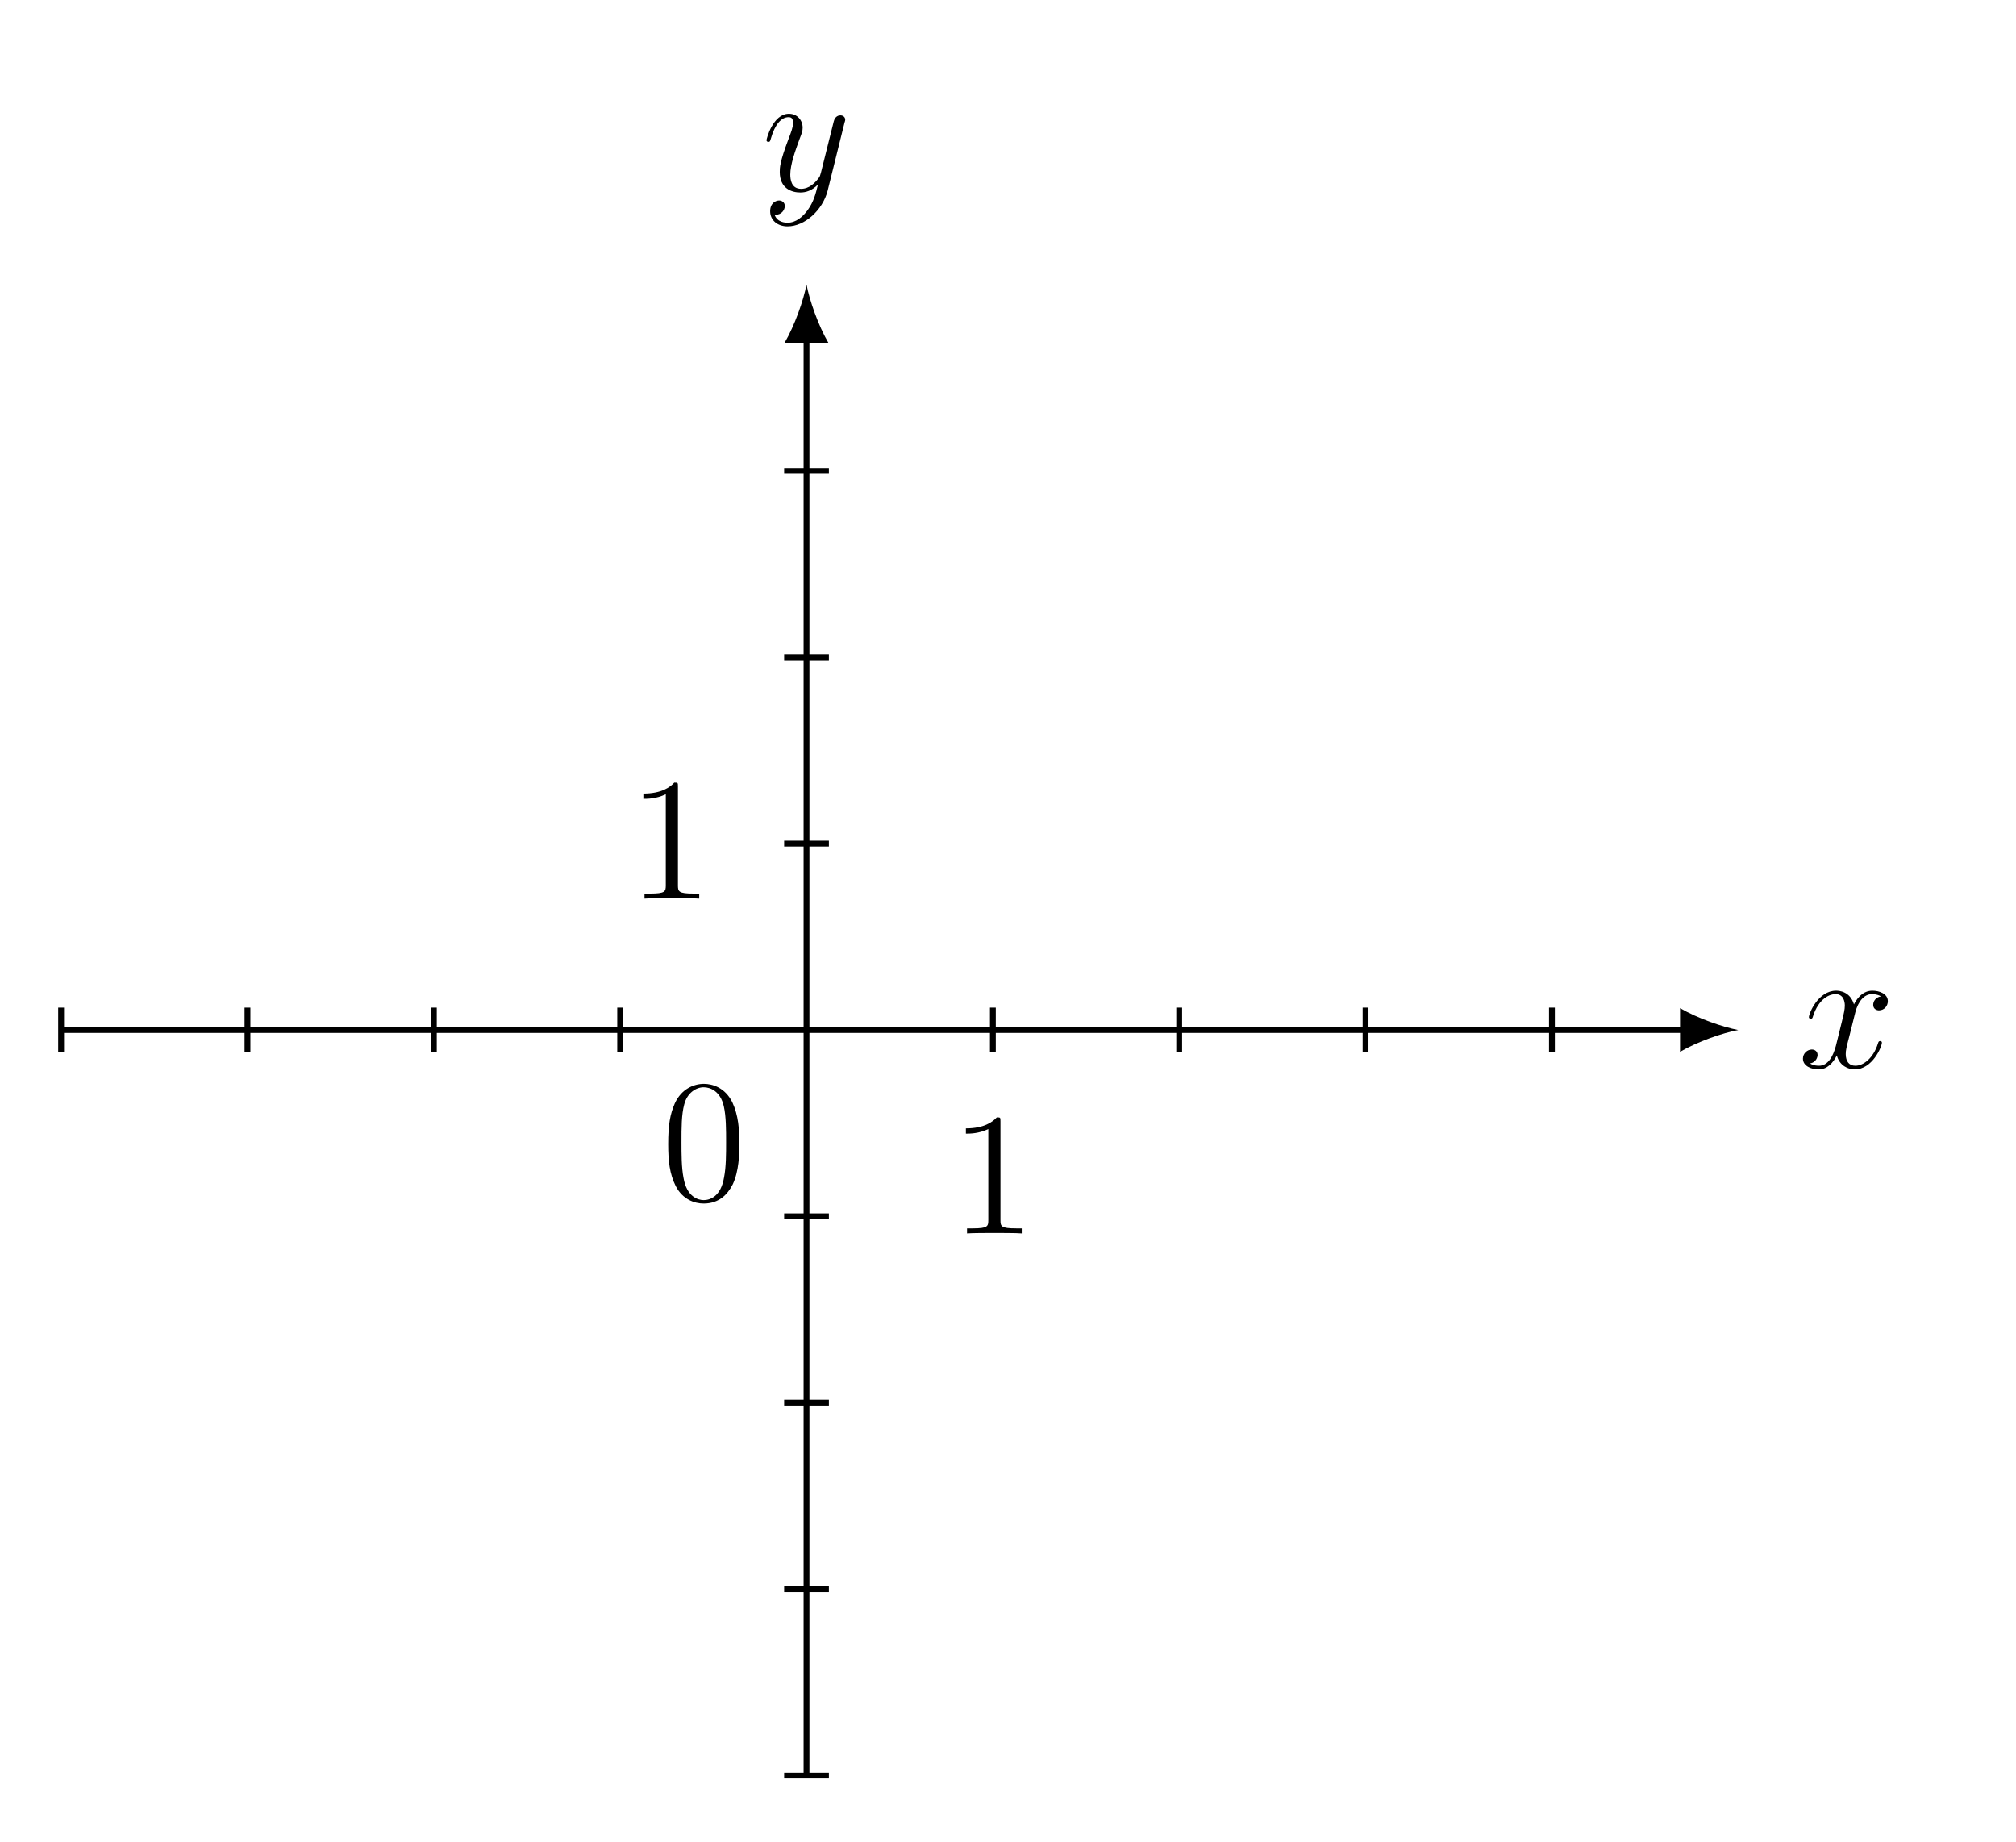
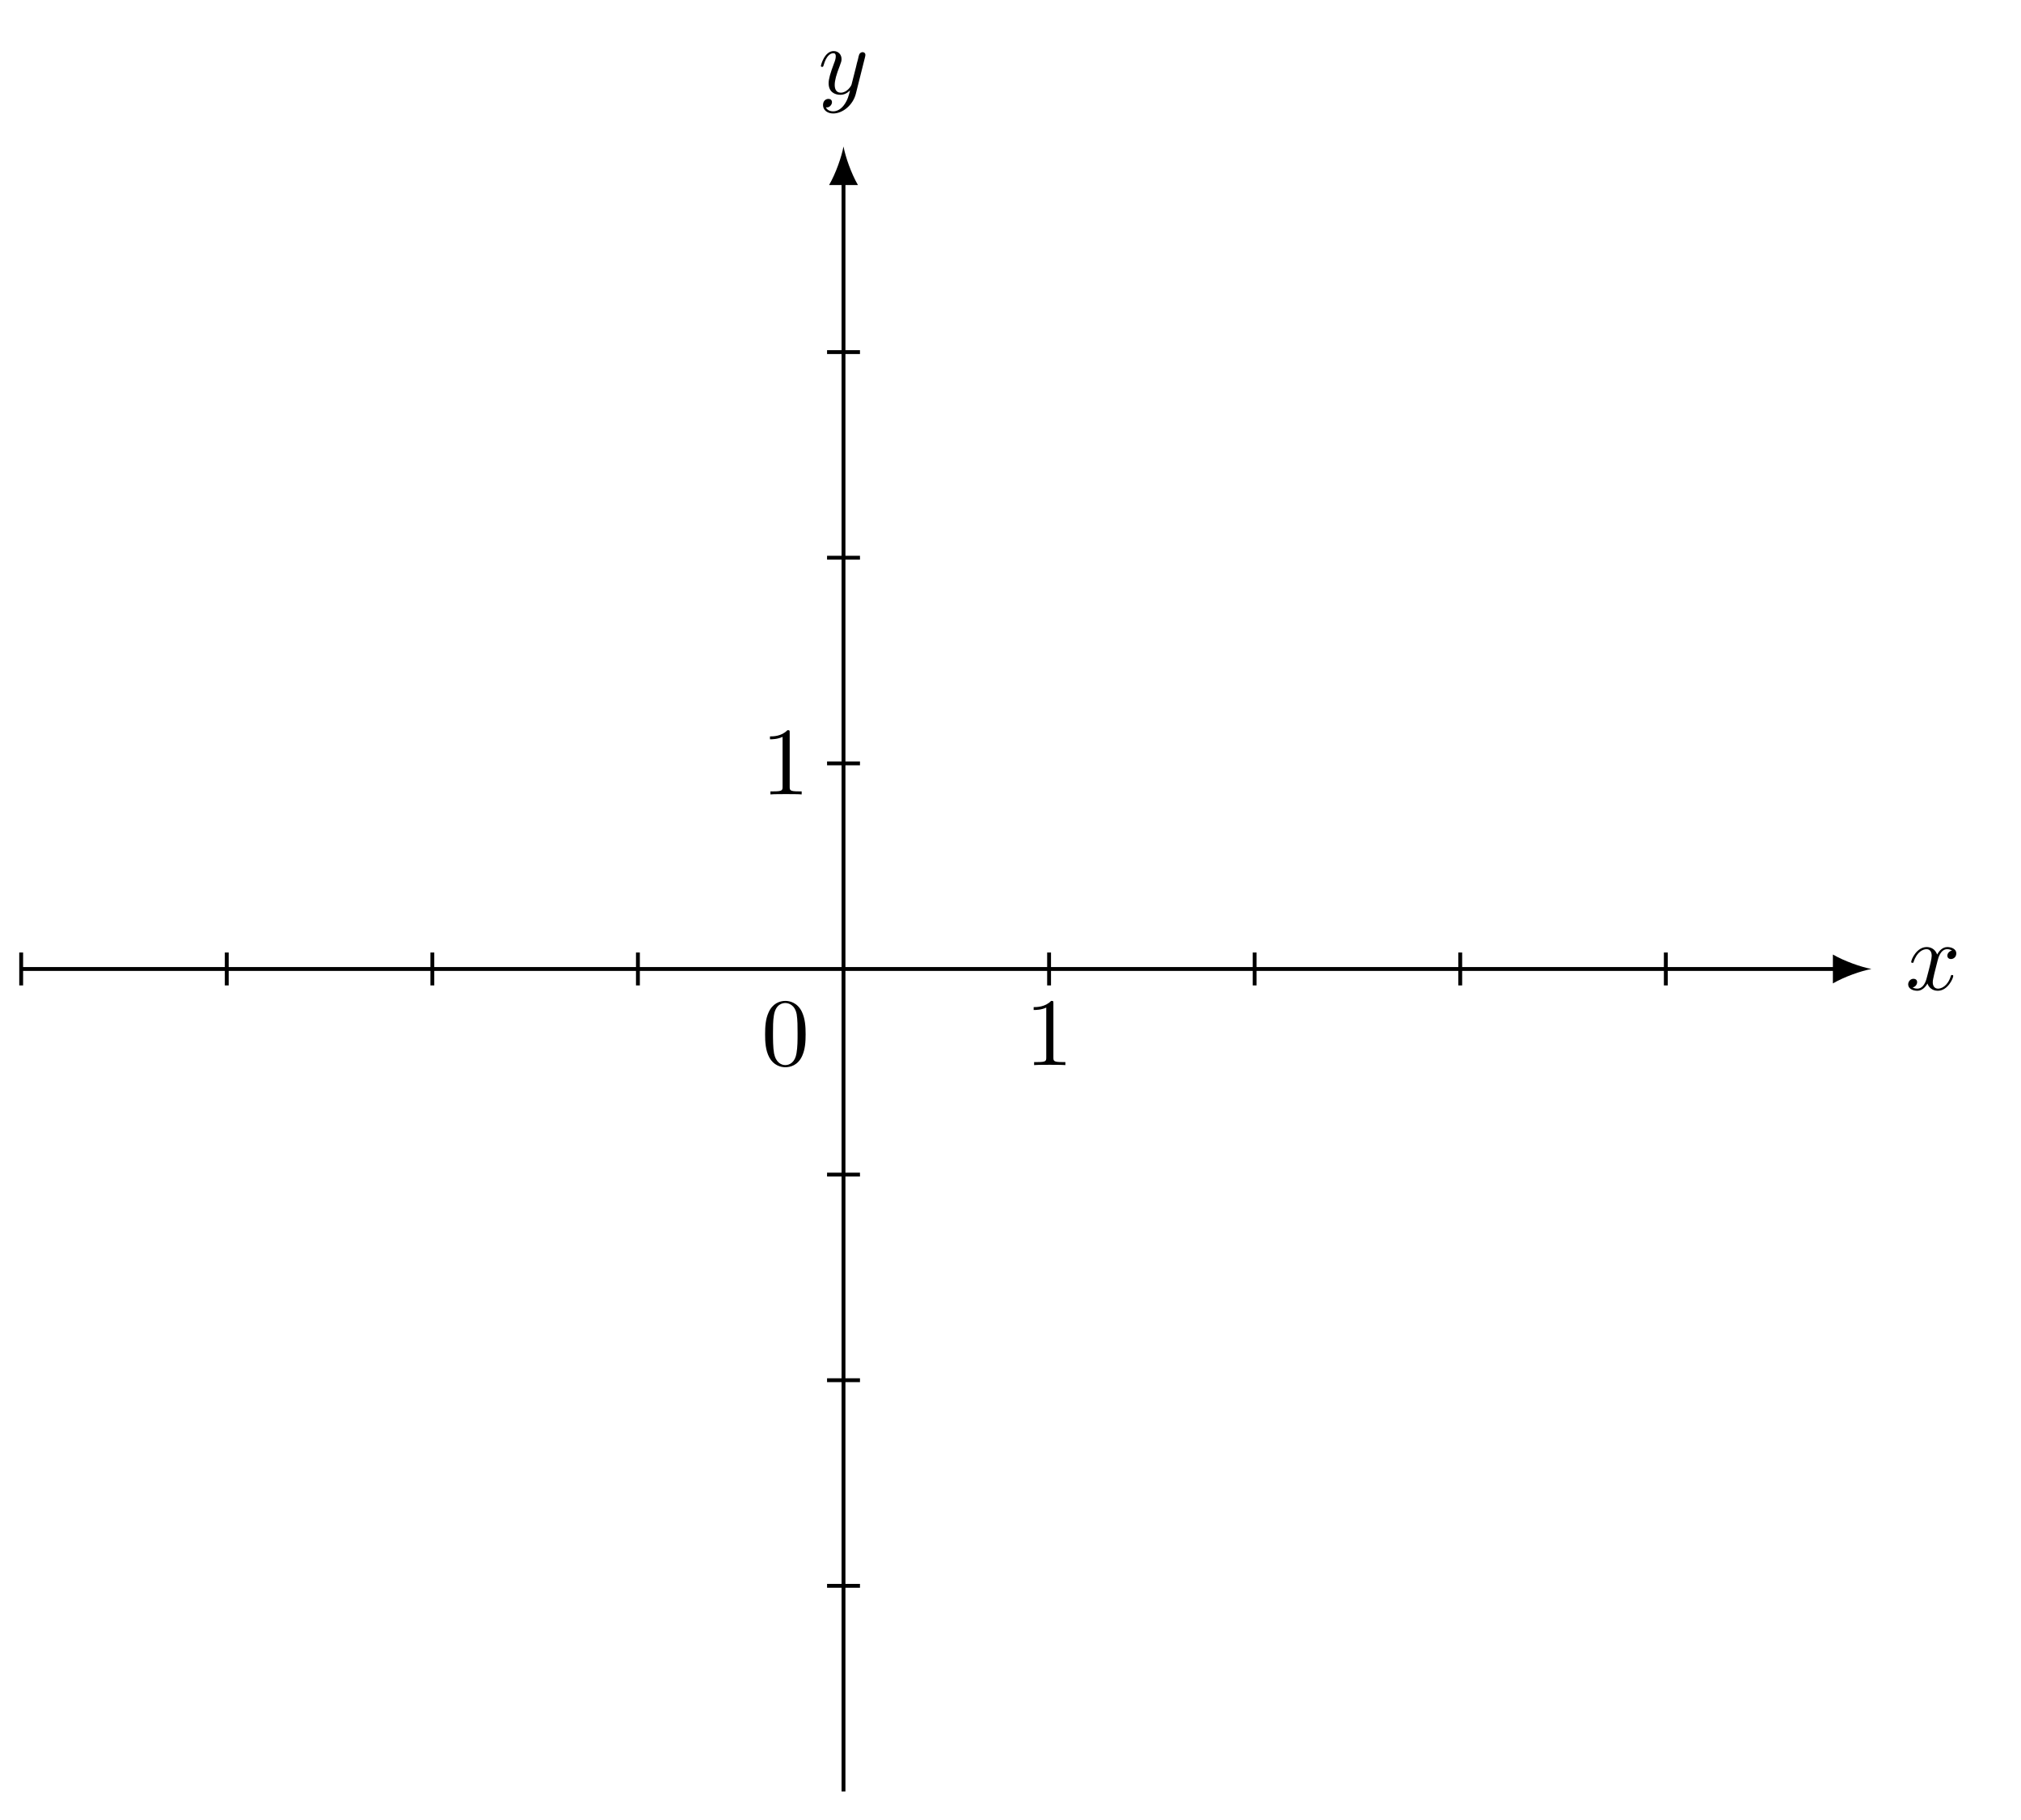
- <svg xmlns="http://www.w3.org/2000/svg" xmlns:xlink="http://www.w3.org/1999/xlink" data-source-hash="2322a0b646ab" width="137.626pt" height="125.69pt" viewBox="0 0 137.626 125.69" version="1.2">
+ <svg xmlns="http://www.w3.org/2000/svg" xmlns:xlink="http://www.w3.org/1999/xlink" data-source-hash="0e1128199b7c" width="208.057pt" height="187.33pt" viewBox="0 0 208.057 187.33" version="1.2">
  <defs>
    <g>
      <symbol overflow="visible" id="glyph0-0">
        <path style="stroke:none;" d="" />
      </symbol>
      <symbol overflow="visible" id="glyph0-1">
-         <path style="stroke:none;" d="M 5.719 -1.703 C 5.719 -1.766 5.672 -1.812 5.609 -1.812 C 5.5 -1.812 5.484 -1.75 5.453 -1.656 C 5.125 -0.609 4.438 -0.125 3.906 -0.125 C 3.484 -0.125 3.25 -0.422 3.25 -0.922 C 3.25 -1.188 3.297 -1.375 3.5 -2.156 L 3.906 -3.781 C 4.094 -4.5 4.5 -5.016 5.047 -5.016 C 5.047 -5.016 5.406 -5.016 5.656 -4.859 C 5.266 -4.797 5.125 -4.5 5.125 -4.281 C 5.125 -4 5.359 -3.906 5.516 -3.906 C 5.875 -3.906 6.125 -4.203 6.125 -4.531 C 6.125 -5.031 5.562 -5.25 5.062 -5.25 C 4.328 -5.25 3.922 -4.547 3.812 -4.312 C 3.547 -5.203 2.797 -5.25 2.594 -5.25 C 1.375 -5.25 0.734 -3.703 0.734 -3.438 C 0.734 -3.391 0.781 -3.328 0.859 -3.328 C 0.953 -3.328 0.984 -3.391 1 -3.453 C 1.406 -4.766 2.203 -5.016 2.547 -5.016 C 3.094 -5.016 3.188 -4.516 3.188 -4.234 C 3.188 -3.969 3.125 -3.703 2.984 -3.125 L 2.578 -1.484 C 2.391 -0.781 2.047 -0.125 1.422 -0.125 C 1.359 -0.125 1.062 -0.125 0.812 -0.281 C 1.234 -0.359 1.328 -0.719 1.328 -0.859 C 1.328 -1.094 1.156 -1.234 0.938 -1.234 C 0.641 -1.234 0.328 -0.984 0.328 -0.609 C 0.328 -0.109 0.891 0.125 1.406 0.125 C 1.984 0.125 2.391 -0.328 2.641 -0.828 C 2.828 -0.125 3.422 0.125 3.859 0.125 C 5.078 0.125 5.719 -1.438 5.719 -1.703 Z M 5.719 -1.703 " />
+         <path style="stroke:none;" d="M 3.312 -3 C 3.375 -3.25 3.609 -4.172 4.297 -4.172 C 4.344 -4.172 4.578 -4.172 4.797 -4.031 C 4.516 -3.984 4.312 -3.734 4.312 -3.5 C 4.312 -3.344 4.422 -3.156 4.688 -3.156 C 4.906 -3.156 5.234 -3.328 5.234 -3.734 C 5.234 -4.25 4.641 -4.391 4.312 -4.391 C 3.734 -4.391 3.391 -3.859 3.266 -3.625 C 3.016 -4.281 2.484 -4.391 2.188 -4.391 C 1.156 -4.391 0.594 -3.109 0.594 -2.859 C 0.594 -2.766 0.688 -2.766 0.719 -2.766 C 0.797 -2.766 0.828 -2.781 0.844 -2.875 C 1.188 -3.922 1.828 -4.172 2.172 -4.172 C 2.359 -4.172 2.703 -4.078 2.703 -3.5 C 2.703 -3.188 2.547 -2.531 2.172 -1.141 C 2.016 -0.531 1.672 -0.109 1.234 -0.109 C 1.172 -0.109 0.938 -0.109 0.734 -0.234 C 0.984 -0.281 1.203 -0.5 1.203 -0.781 C 1.203 -1.047 0.984 -1.125 0.828 -1.125 C 0.531 -1.125 0.281 -0.859 0.281 -0.547 C 0.281 -0.094 0.781 0.109 1.219 0.109 C 1.875 0.109 2.234 -0.578 2.266 -0.641 C 2.375 -0.281 2.734 0.109 3.328 0.109 C 4.359 0.109 4.922 -1.172 4.922 -1.422 C 4.922 -1.516 4.828 -1.516 4.797 -1.516 C 4.719 -1.516 4.688 -1.484 4.672 -1.406 C 4.344 -0.344 3.672 -0.109 3.359 -0.109 C 2.969 -0.109 2.812 -0.422 2.812 -0.766 C 2.812 -0.984 2.875 -1.203 2.969 -1.641 Z M 3.312 -3 " />
      </symbol>
      <symbol overflow="visible" id="glyph0-2">
-         <path style="stroke:none;" d="M 5.656 -4.641 C 5.672 -4.703 5.703 -4.766 5.703 -4.844 C 5.703 -5.016 5.562 -5.141 5.375 -5.141 C 5.266 -5.141 5.016 -5.094 4.922 -4.734 L 4.047 -1.234 C 3.984 -1.016 3.984 -0.984 3.891 -0.859 C 3.641 -0.531 3.25 -0.125 2.688 -0.125 C 2.016 -0.125 1.953 -0.781 1.953 -1.094 C 1.953 -1.781 2.281 -2.688 2.594 -3.547 C 2.734 -3.906 2.797 -4.062 2.797 -4.297 C 2.797 -4.797 2.438 -5.25 1.859 -5.25 C 0.766 -5.25 0.328 -3.531 0.328 -3.438 C 0.328 -3.391 0.375 -3.328 0.453 -3.328 C 0.562 -3.328 0.578 -3.375 0.625 -3.547 C 0.906 -4.547 1.359 -5.016 1.828 -5.016 C 1.938 -5.016 2.141 -5.016 2.141 -4.625 C 2.141 -4.312 2 -3.969 1.828 -3.516 C 1.234 -1.953 1.234 -1.562 1.234 -1.281 C 1.234 -0.141 2.047 0.125 2.641 0.125 C 3 0.125 3.422 0.016 3.844 -0.422 C 3.672 0.281 3.547 0.75 3.141 1.328 C 2.812 1.781 2.344 2.188 1.766 2.188 C 1.625 2.188 1.047 2.172 0.875 1.625 C 0.906 1.641 0.984 1.641 0.984 1.641 C 1.344 1.641 1.578 1.328 1.578 1.047 C 1.578 0.781 1.359 0.672 1.188 0.672 C 0.984 0.672 0.578 0.828 0.578 1.406 C 0.578 2.016 1.078 2.438 1.766 2.438 C 2.953 2.438 4.156 1.328 4.5 0.016 Z M 5.656 -4.641 " />
+         <path style="stroke:none;" d="M 4.828 -3.781 C 4.859 -3.922 4.859 -3.938 4.859 -4.016 C 4.859 -4.188 4.719 -4.281 4.578 -4.281 C 4.469 -4.281 4.312 -4.219 4.234 -4.062 C 4.203 -4.016 4.125 -3.703 4.094 -3.531 C 4.016 -3.281 3.953 -3 3.891 -2.734 L 3.438 -0.953 C 3.406 -0.797 2.969 -0.109 2.328 -0.109 C 1.812 -0.109 1.703 -0.547 1.703 -0.906 C 1.703 -1.375 1.875 -1.984 2.219 -2.859 C 2.375 -3.266 2.406 -3.375 2.406 -3.578 C 2.406 -4.016 2.094 -4.391 1.594 -4.391 C 0.656 -4.391 0.281 -2.953 0.281 -2.859 C 0.281 -2.766 0.391 -2.766 0.406 -2.766 C 0.5 -2.766 0.516 -2.781 0.562 -2.938 C 0.828 -3.875 1.234 -4.172 1.562 -4.172 C 1.641 -4.172 1.812 -4.172 1.812 -3.844 C 1.812 -3.609 1.719 -3.344 1.641 -3.156 C 1.25 -2.109 1.078 -1.531 1.078 -1.078 C 1.078 -0.188 1.703 0.109 2.281 0.109 C 2.672 0.109 3 -0.062 3.281 -0.344 C 3.156 0.172 3.031 0.672 2.641 1.188 C 2.375 1.531 2 1.812 1.547 1.812 C 1.406 1.812 0.969 1.781 0.797 1.406 C 0.953 1.406 1.078 1.406 1.219 1.281 C 1.312 1.188 1.422 1.062 1.422 0.875 C 1.422 0.562 1.156 0.531 1.047 0.531 C 0.828 0.531 0.5 0.688 0.5 1.172 C 0.5 1.672 0.938 2.031 1.547 2.031 C 2.562 2.031 3.594 1.125 3.875 0.016 Z M 4.828 -3.781 " />
      </symbol>
      <symbol overflow="visible" id="glyph1-0">
        <path style="stroke:none;" d="" />
      </symbol>
      <symbol overflow="visible" id="glyph1-1">
-         <path style="stroke:none;" d="M 5.344 -3.812 C 5.344 -4.797 5.281 -5.766 4.859 -6.672 C 4.359 -7.672 3.5 -7.922 2.922 -7.922 C 2.234 -7.922 1.391 -7.578 0.938 -6.594 C 0.609 -5.844 0.484 -5.109 0.484 -3.812 C 0.484 -2.656 0.578 -1.781 1 -0.938 C 1.469 -0.031 2.281 0.25 2.906 0.25 C 3.953 0.25 4.547 -0.375 4.891 -1.062 C 5.312 -1.953 5.344 -3.125 5.344 -3.812 Z M 4.438 -3.953 C 4.438 -3.156 4.438 -2.25 4.297 -1.531 C 4.078 -0.219 3.328 0.016 2.906 0.016 C 2.531 0.016 1.75 -0.203 1.531 -1.5 C 1.391 -2.219 1.391 -3.125 1.391 -3.953 C 1.391 -4.938 1.391 -5.812 1.578 -6.516 C 1.781 -7.312 2.391 -7.688 2.906 -7.688 C 3.359 -7.688 4.047 -7.422 4.281 -6.391 C 4.438 -5.703 4.438 -4.766 4.438 -3.953 Z M 4.438 -3.953 " />
+         <path style="stroke:none;" d="M 4.562 -3.172 C 4.562 -3.969 4.516 -4.766 4.172 -5.5 C 3.703 -6.453 2.891 -6.609 2.484 -6.609 C 1.891 -6.609 1.156 -6.344 0.75 -5.422 C 0.438 -4.75 0.391 -3.969 0.391 -3.172 C 0.391 -2.438 0.422 -1.531 0.828 -0.781 C 1.266 0.016 1.984 0.219 2.469 0.219 C 3 0.219 3.766 0.016 4.203 -0.938 C 4.516 -1.625 4.562 -2.391 4.562 -3.172 Z M 2.469 0 C 2.078 0 1.5 -0.25 1.312 -1.203 C 1.203 -1.797 1.203 -2.703 1.203 -3.297 C 1.203 -3.922 1.203 -4.578 1.297 -5.125 C 1.484 -6.297 2.219 -6.391 2.469 -6.391 C 2.797 -6.391 3.453 -6.219 3.641 -5.234 C 3.734 -4.672 3.734 -3.922 3.734 -3.297 C 3.734 -2.547 3.734 -1.875 3.625 -1.234 C 3.484 -0.297 2.922 0 2.469 0 Z M 2.469 0 " />
      </symbol>
      <symbol overflow="visible" id="glyph1-2">
-         <path style="stroke:none;" d="M 4.891 0 L 4.891 -0.344 L 4.516 -0.344 C 3.469 -0.344 3.438 -0.484 3.438 -0.922 L 3.438 -7.641 C 3.438 -7.922 3.438 -7.922 3.188 -7.922 C 2.906 -7.609 2.312 -7.172 1.078 -7.172 L 1.078 -6.812 C 1.359 -6.812 1.953 -6.812 2.609 -7.125 L 2.609 -0.922 C 2.609 -0.484 2.578 -0.344 1.531 -0.344 L 1.156 -0.344 L 1.156 0 C 1.484 -0.031 2.641 -0.031 3.031 -0.031 C 3.422 -0.031 4.562 -0.031 4.891 0 Z M 4.891 0 " />
+         <path style="stroke:none;" d="M 2.922 -6.344 C 2.922 -6.594 2.922 -6.609 2.688 -6.609 C 2.078 -5.969 1.203 -5.969 0.891 -5.969 L 0.891 -5.672 C 1.078 -5.672 1.672 -5.672 2.188 -5.922 L 2.188 -0.781 C 2.188 -0.422 2.156 -0.312 1.266 -0.312 L 0.938 -0.312 L 0.938 0 C 1.297 -0.031 2.156 -0.031 2.547 -0.031 C 2.953 -0.031 3.812 -0.031 4.156 0 L 4.156 -0.312 L 3.844 -0.312 C 2.953 -0.312 2.922 -0.422 2.922 -0.781 Z M 2.922 -6.344 " />
      </symbol>
    </g>
  </defs>
  <g id="surface1">
-     <path style="fill:none;stroke-width:0.399;stroke-linecap:butt;stroke-linejoin:miter;stroke:rgb(0%,0%,0%);stroke-opacity:1;stroke-miterlimit:10;" d="M -51.025 -0.002 L 60.195 -0.002 " transform="matrix(0.99729,0,0,-0.99729,55.05838,70.30672)" />
-     <path style=" stroke:none;fill-rule:nonzero;fill:rgb(0%,0%,0%);fill-opacity:1;" d="M 118.664 70.309 C 117.605 70.109 115.883 69.512 114.691 68.816 L 114.691 71.797 C 115.883 71.102 117.605 70.504 118.664 70.309 " />
+     <path style="fill:none;stroke-width:0.399;stroke-linecap:butt;stroke-linejoin:miter;stroke:rgb(0%,0%,0%);stroke-opacity:1;stroke-miterlimit:10;" d="M -85.041 -0.002 L 102.716 -0.002 " transform="matrix(0.995488,0,0,-0.995488,86.83742,99.73648)" />
+     <path style=" stroke:none;fill-rule:nonzero;fill:rgb(0%,0%,0%);fill-opacity:1;" d="M 192.66 99.738 C 191.602 99.539 189.883 98.941 188.691 98.25 L 188.691 101.223 C 189.883 100.531 191.602 99.934 192.66 99.738 " />
    <g style="fill:rgb(0%,0%,0%);fill-opacity:1;">
-       <use xlink:href="#glyph0-1" x="122.753" y="72.874" />
+       <use xlink:href="#glyph0-1" x="196.161" y="101.872" />
    </g>
-     <path style="fill:none;stroke-width:0.399;stroke-linecap:butt;stroke-linejoin:miter;stroke:rgb(0%,0%,0%);stroke-opacity:1;stroke-miterlimit:10;" d="M 0 -51.023 L 0 47.439 " transform="matrix(0.99729,0,0,-0.99729,55.05838,70.30672)" />
-     <path style=" stroke:none;fill-rule:nonzero;fill:rgb(0%,0%,0%);fill-opacity:1;" d="M 55.059 19.422 C 54.859 20.48 54.262 22.203 53.566 23.395 L 56.547 23.395 C 55.852 22.203 55.258 20.48 55.059 19.422 " />
+     <path style="fill:none;stroke-width:0.399;stroke-linecap:butt;stroke-linejoin:miter;stroke:rgb(0%,0%,0%);stroke-opacity:1;stroke-miterlimit:10;" d="M -0.001 -85.042 L -0.001 81.456 " transform="matrix(0.995488,0,0,-0.995488,86.83742,99.73648)" />
+     <path style=" stroke:none;fill-rule:nonzero;fill:rgb(0%,0%,0%);fill-opacity:1;" d="M 86.836 15.078 C 86.641 16.137 86.043 17.855 85.352 19.047 L 88.324 19.047 C 87.629 17.855 87.035 16.137 86.836 15.078 " />
    <g style="fill:rgb(0%,0%,0%);fill-opacity:1;">
-       <use xlink:href="#glyph0-2" x="51.998" y="13.014" />
+       <use xlink:href="#glyph0-2" x="84.228" y="9.649" />
    </g>
-     <path style="fill:none;stroke-width:0.399;stroke-linecap:butt;stroke-linejoin:miter;stroke:rgb(0%,0%,0%);stroke-opacity:1;stroke-miterlimit:10;" d="M -51.025 -1.529 L -51.025 1.53 " transform="matrix(0.99729,0,0,-0.99729,55.05838,70.30672)" />
-     <path style="fill:none;stroke-width:0.399;stroke-linecap:butt;stroke-linejoin:miter;stroke:rgb(0%,0%,0%);stroke-opacity:1;stroke-miterlimit:10;" d="M -38.268 -1.529 L -38.268 1.53 " transform="matrix(0.99729,0,0,-0.99729,55.05838,70.30672)" />
-     <path style="fill:none;stroke-width:0.399;stroke-linecap:butt;stroke-linejoin:miter;stroke:rgb(0%,0%,0%);stroke-opacity:1;stroke-miterlimit:10;" d="M -25.51 -1.529 L -25.51 1.53 " transform="matrix(0.99729,0,0,-0.99729,55.05838,70.30672)" />
-     <path style="fill:none;stroke-width:0.399;stroke-linecap:butt;stroke-linejoin:miter;stroke:rgb(0%,0%,0%);stroke-opacity:1;stroke-miterlimit:10;" d="M -12.757 -1.529 L -12.757 1.53 " transform="matrix(0.99729,0,0,-0.99729,55.05838,70.30672)" />
-     <path style="fill:none;stroke-width:0.399;stroke-linecap:butt;stroke-linejoin:miter;stroke:rgb(0%,0%,0%);stroke-opacity:1;stroke-miterlimit:10;" d="M 12.757 -1.529 L 12.757 1.53 " transform="matrix(0.99729,0,0,-0.99729,55.05838,70.30672)" />
-     <path style="fill:none;stroke-width:0.399;stroke-linecap:butt;stroke-linejoin:miter;stroke:rgb(0%,0%,0%);stroke-opacity:1;stroke-miterlimit:10;" d="M 25.511 -1.529 L 25.511 1.53 " transform="matrix(0.99729,0,0,-0.99729,55.05838,70.30672)" />
-     <path style="fill:none;stroke-width:0.399;stroke-linecap:butt;stroke-linejoin:miter;stroke:rgb(0%,0%,0%);stroke-opacity:1;stroke-miterlimit:10;" d="M 38.268 -1.529 L 38.268 1.53 " transform="matrix(0.99729,0,0,-0.99729,55.05838,70.30672)" />
-     <path style="fill:none;stroke-width:0.399;stroke-linecap:butt;stroke-linejoin:miter;stroke:rgb(0%,0%,0%);stroke-opacity:1;stroke-miterlimit:10;" d="M 51.025 -1.529 L 51.025 1.53 " transform="matrix(0.99729,0,0,-0.99729,55.05838,70.30672)" />
-     <path style="fill:none;stroke-width:0.399;stroke-linecap:butt;stroke-linejoin:miter;stroke:rgb(0%,0%,0%);stroke-opacity:1;stroke-miterlimit:10;" d="M -1.531 -51.023 L 1.532 -51.023 " transform="matrix(0.99729,0,0,-0.99729,55.05838,70.30672)" />
-     <path style="fill:none;stroke-width:0.399;stroke-linecap:butt;stroke-linejoin:miter;stroke:rgb(0%,0%,0%);stroke-opacity:1;stroke-miterlimit:10;" d="M -1.531 -38.27 L 1.532 -38.27 " transform="matrix(0.99729,0,0,-0.99729,55.05838,70.30672)" />
-     <path style="fill:none;stroke-width:0.399;stroke-linecap:butt;stroke-linejoin:miter;stroke:rgb(0%,0%,0%);stroke-opacity:1;stroke-miterlimit:10;" d="M -1.531 -25.512 L 1.532 -25.512 " transform="matrix(0.99729,0,0,-0.99729,55.05838,70.30672)" />
-     <path style="fill:none;stroke-width:0.399;stroke-linecap:butt;stroke-linejoin:miter;stroke:rgb(0%,0%,0%);stroke-opacity:1;stroke-miterlimit:10;" d="M -1.531 -12.755 L 1.532 -12.755 " transform="matrix(0.99729,0,0,-0.99729,55.05838,70.30672)" />
-     <path style="fill:none;stroke-width:0.399;stroke-linecap:butt;stroke-linejoin:miter;stroke:rgb(0%,0%,0%);stroke-opacity:1;stroke-miterlimit:10;" d="M -1.531 12.755 L 1.532 12.755 " transform="matrix(0.99729,0,0,-0.99729,55.05838,70.30672)" />
-     <path style="fill:none;stroke-width:0.399;stroke-linecap:butt;stroke-linejoin:miter;stroke:rgb(0%,0%,0%);stroke-opacity:1;stroke-miterlimit:10;" d="M -1.531 25.513 L 1.532 25.513 " transform="matrix(0.99729,0,0,-0.99729,55.05838,70.30672)" />
-     <path style="fill:none;stroke-width:0.399;stroke-linecap:butt;stroke-linejoin:miter;stroke:rgb(0%,0%,0%);stroke-opacity:1;stroke-miterlimit:10;" d="M -1.531 38.27 L 1.532 38.27 " transform="matrix(0.99729,0,0,-0.99729,55.05838,70.30672)" />
+     <path style="fill:none;stroke-width:0.399;stroke-linecap:butt;stroke-linejoin:miter;stroke:rgb(0%,0%,0%);stroke-opacity:1;stroke-miterlimit:10;" d="M -85.041 -1.701 L -85.041 1.701 " transform="matrix(0.995488,0,0,-0.995488,86.83742,99.73648)" />
+     <path style="fill:none;stroke-width:0.399;stroke-linecap:butt;stroke-linejoin:miter;stroke:rgb(0%,0%,0%);stroke-opacity:1;stroke-miterlimit:10;" d="M -63.781 -1.701 L -63.781 1.701 " transform="matrix(0.995488,0,0,-0.995488,86.83742,99.73648)" />
+     <path style="fill:none;stroke-width:0.399;stroke-linecap:butt;stroke-linejoin:miter;stroke:rgb(0%,0%,0%);stroke-opacity:1;stroke-miterlimit:10;" d="M -42.521 -1.701 L -42.521 1.701 " transform="matrix(0.995488,0,0,-0.995488,86.83742,99.73648)" />
+     <path style="fill:none;stroke-width:0.399;stroke-linecap:butt;stroke-linejoin:miter;stroke:rgb(0%,0%,0%);stroke-opacity:1;stroke-miterlimit:10;" d="M -21.261 -1.701 L -21.261 1.701 " transform="matrix(0.995488,0,0,-0.995488,86.83742,99.73648)" />
+     <path style="fill:none;stroke-width:0.399;stroke-linecap:butt;stroke-linejoin:miter;stroke:rgb(0%,0%,0%);stroke-opacity:1;stroke-miterlimit:10;" d="M 21.259 -1.701 L 21.259 1.701 " transform="matrix(0.995488,0,0,-0.995488,86.83742,99.73648)" />
+     <path style="fill:none;stroke-width:0.399;stroke-linecap:butt;stroke-linejoin:miter;stroke:rgb(0%,0%,0%);stroke-opacity:1;stroke-miterlimit:10;" d="M 42.518 -1.701 L 42.518 1.701 " transform="matrix(0.995488,0,0,-0.995488,86.83742,99.73648)" />
+     <path style="fill:none;stroke-width:0.399;stroke-linecap:butt;stroke-linejoin:miter;stroke:rgb(0%,0%,0%);stroke-opacity:1;stroke-miterlimit:10;" d="M 63.778 -1.701 L 63.778 1.701 " transform="matrix(0.995488,0,0,-0.995488,86.83742,99.73648)" />
+     <path style="fill:none;stroke-width:0.399;stroke-linecap:butt;stroke-linejoin:miter;stroke:rgb(0%,0%,0%);stroke-opacity:1;stroke-miterlimit:10;" d="M 85.038 -1.701 L 85.038 1.701 " transform="matrix(0.995488,0,0,-0.995488,86.83742,99.73648)" />
+     <path style="fill:none;stroke-width:0.399;stroke-linecap:butt;stroke-linejoin:miter;stroke:rgb(0%,0%,0%);stroke-opacity:1;stroke-miterlimit:10;" d="M -1.701 -63.782 L 1.702 -63.782 " transform="matrix(0.995488,0,0,-0.995488,86.83742,99.73648)" />
+     <path style="fill:none;stroke-width:0.399;stroke-linecap:butt;stroke-linejoin:miter;stroke:rgb(0%,0%,0%);stroke-opacity:1;stroke-miterlimit:10;" d="M -1.701 -42.522 L 1.702 -42.522 " transform="matrix(0.995488,0,0,-0.995488,86.83742,99.73648)" />
+     <path style="fill:none;stroke-width:0.399;stroke-linecap:butt;stroke-linejoin:miter;stroke:rgb(0%,0%,0%);stroke-opacity:1;stroke-miterlimit:10;" d="M -1.701 -21.262 L 1.702 -21.262 " transform="matrix(0.995488,0,0,-0.995488,86.83742,99.73648)" />
+     <path style="fill:none;stroke-width:0.399;stroke-linecap:butt;stroke-linejoin:miter;stroke:rgb(0%,0%,0%);stroke-opacity:1;stroke-miterlimit:10;" d="M -1.701 21.258 L 1.702 21.258 " transform="matrix(0.995488,0,0,-0.995488,86.83742,99.73648)" />
+     <path style="fill:none;stroke-width:0.399;stroke-linecap:butt;stroke-linejoin:miter;stroke:rgb(0%,0%,0%);stroke-opacity:1;stroke-miterlimit:10;" d="M -1.701 42.522 L 1.702 42.522 " transform="matrix(0.995488,0,0,-0.995488,86.83742,99.73648)" />
+     <path style="fill:none;stroke-width:0.399;stroke-linecap:butt;stroke-linejoin:miter;stroke:rgb(0%,0%,0%);stroke-opacity:1;stroke-miterlimit:10;" d="M -1.701 63.782 L 1.702 63.782 " transform="matrix(0.995488,0,0,-0.995488,86.83742,99.73648)" />
    <g style="fill:rgb(0%,0%,0%);fill-opacity:1;">
-       <use xlink:href="#glyph1-1" x="45.131" y="81.905" />
+       <use xlink:href="#glyph1-1" x="78.375" y="109.632" />
    </g>
    <g style="fill:rgb(0%,0%,0%);fill-opacity:1;">
-       <use xlink:href="#glyph1-2" x="64.861" y="84.195" />
+       <use xlink:href="#glyph1-2" x="105.522" y="109.632" />
    </g>
    <g style="fill:rgb(0%,0%,0%);fill-opacity:1;">
-       <use xlink:href="#glyph1-2" x="42.842" y="61.34" />
+       <use xlink:href="#glyph1-2" x="78.375" y="81.768" />
    </g>
  </g>
</svg>
